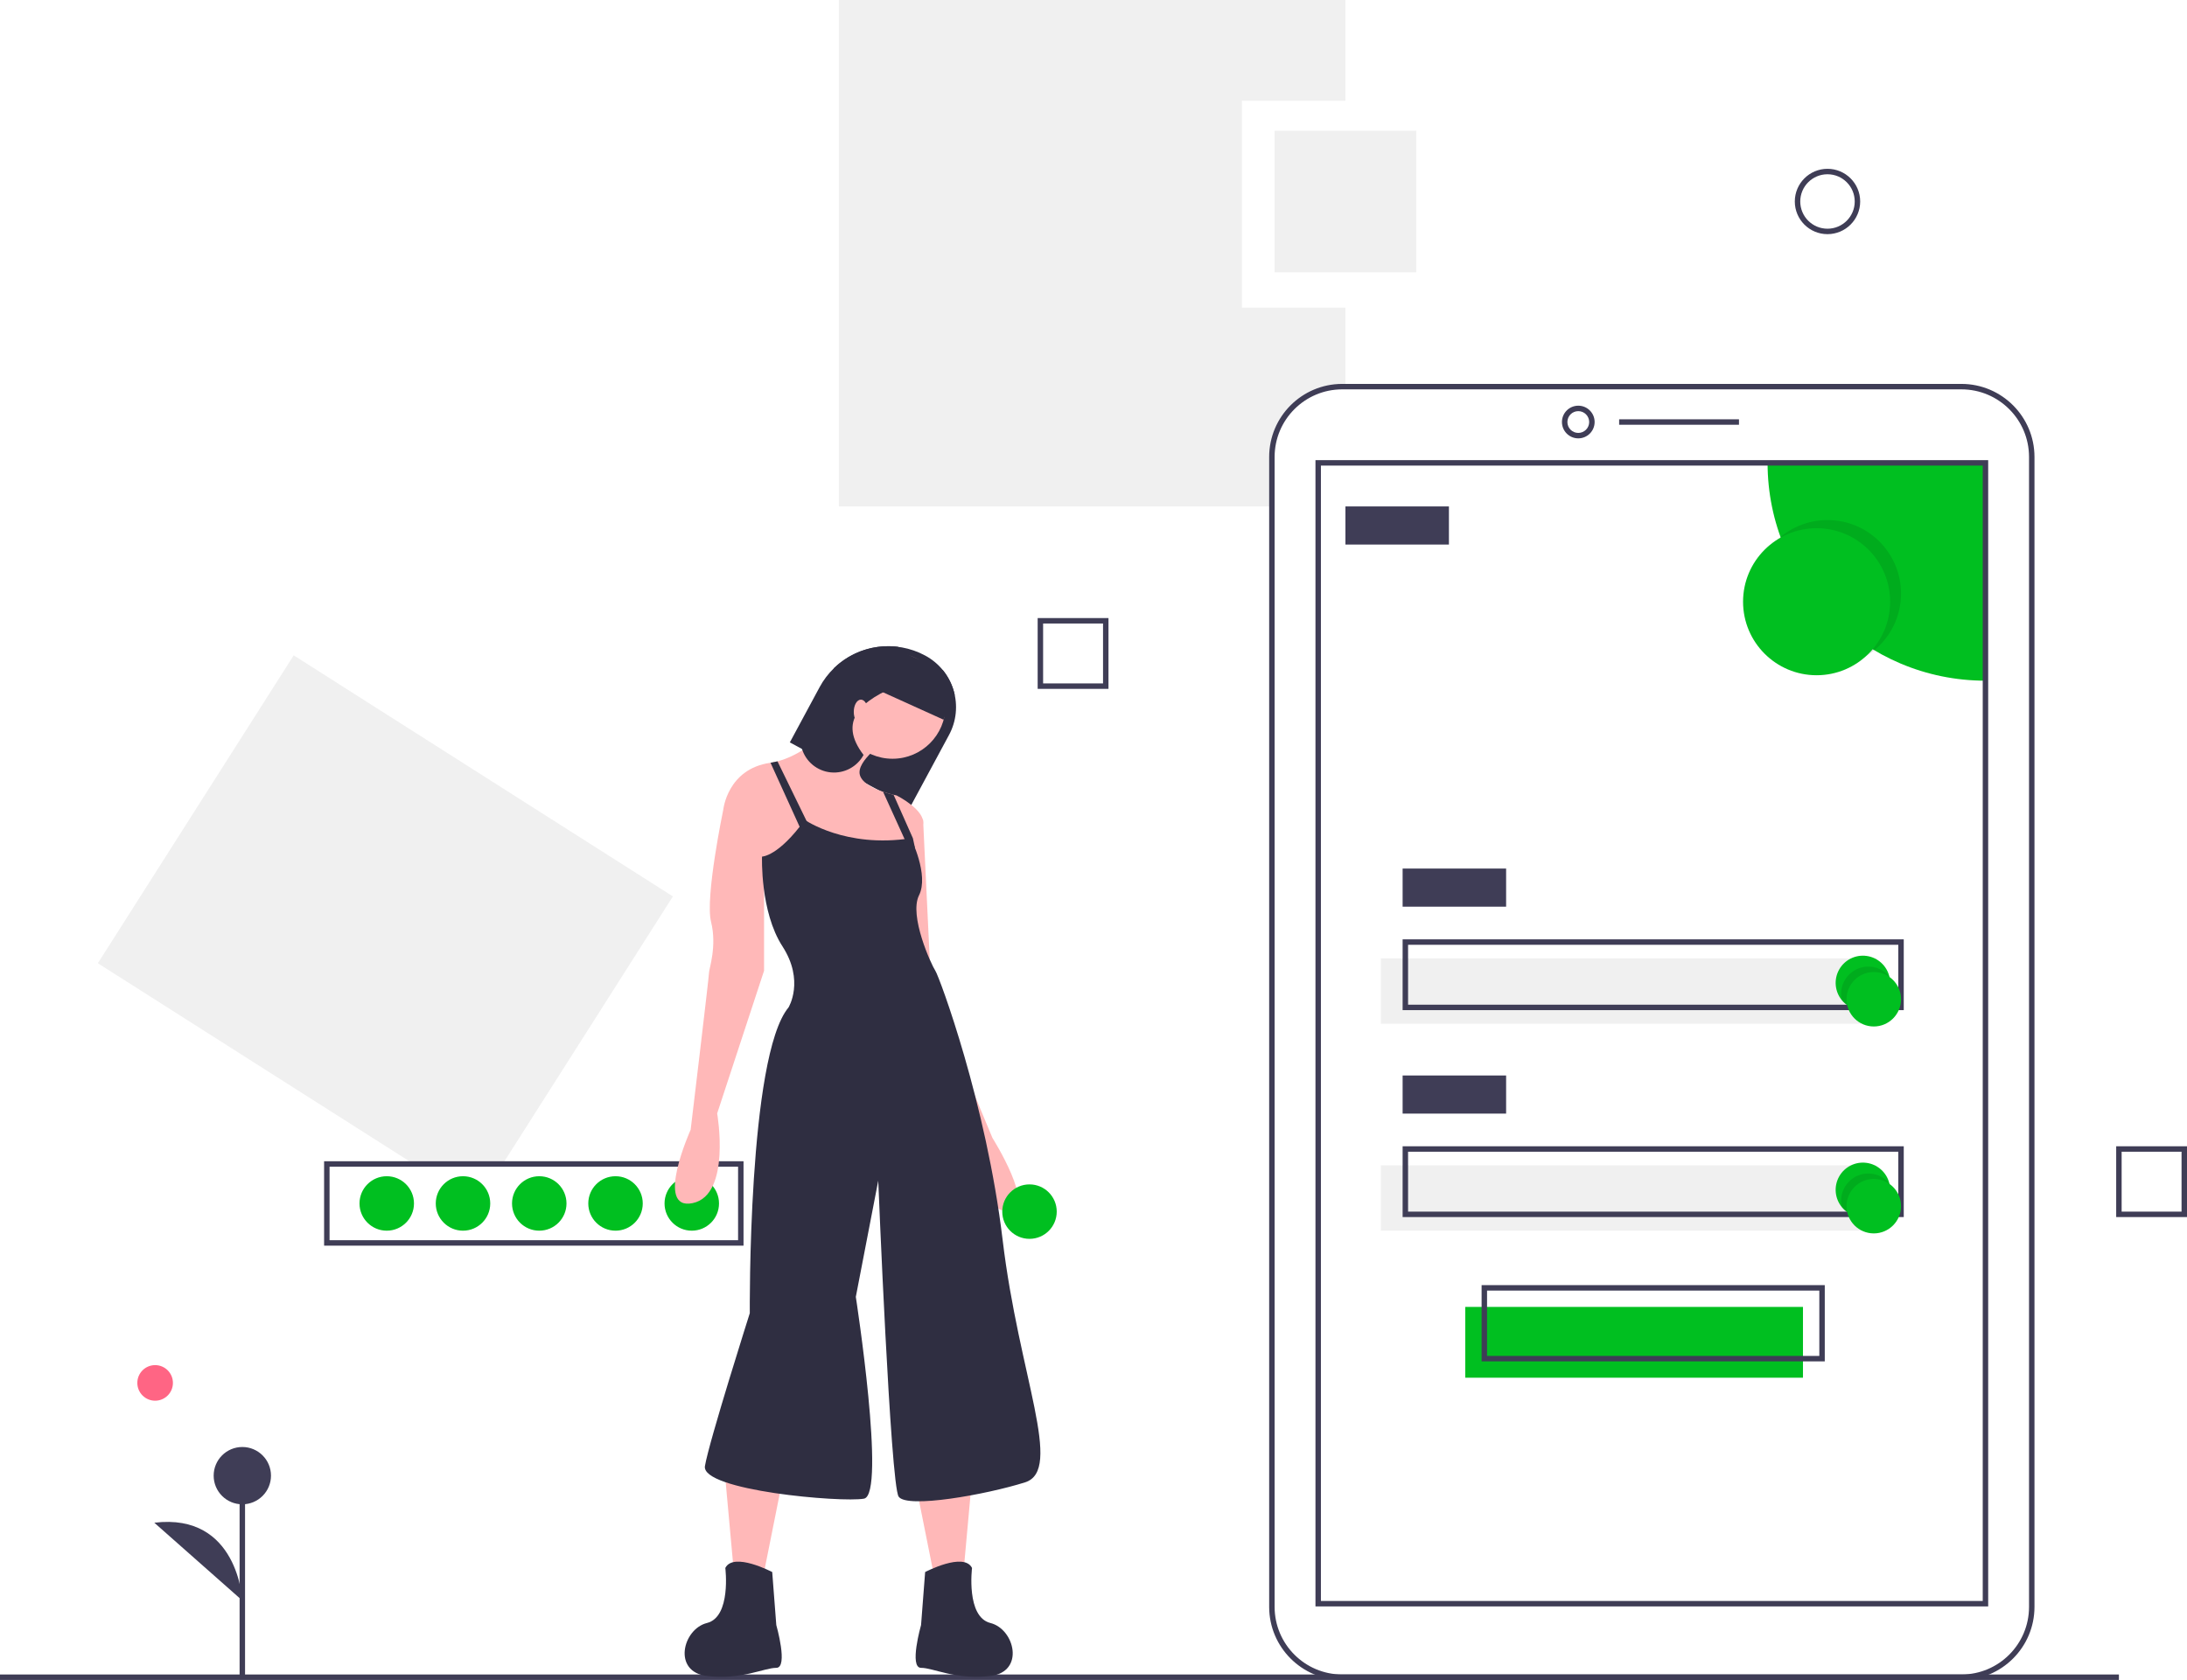
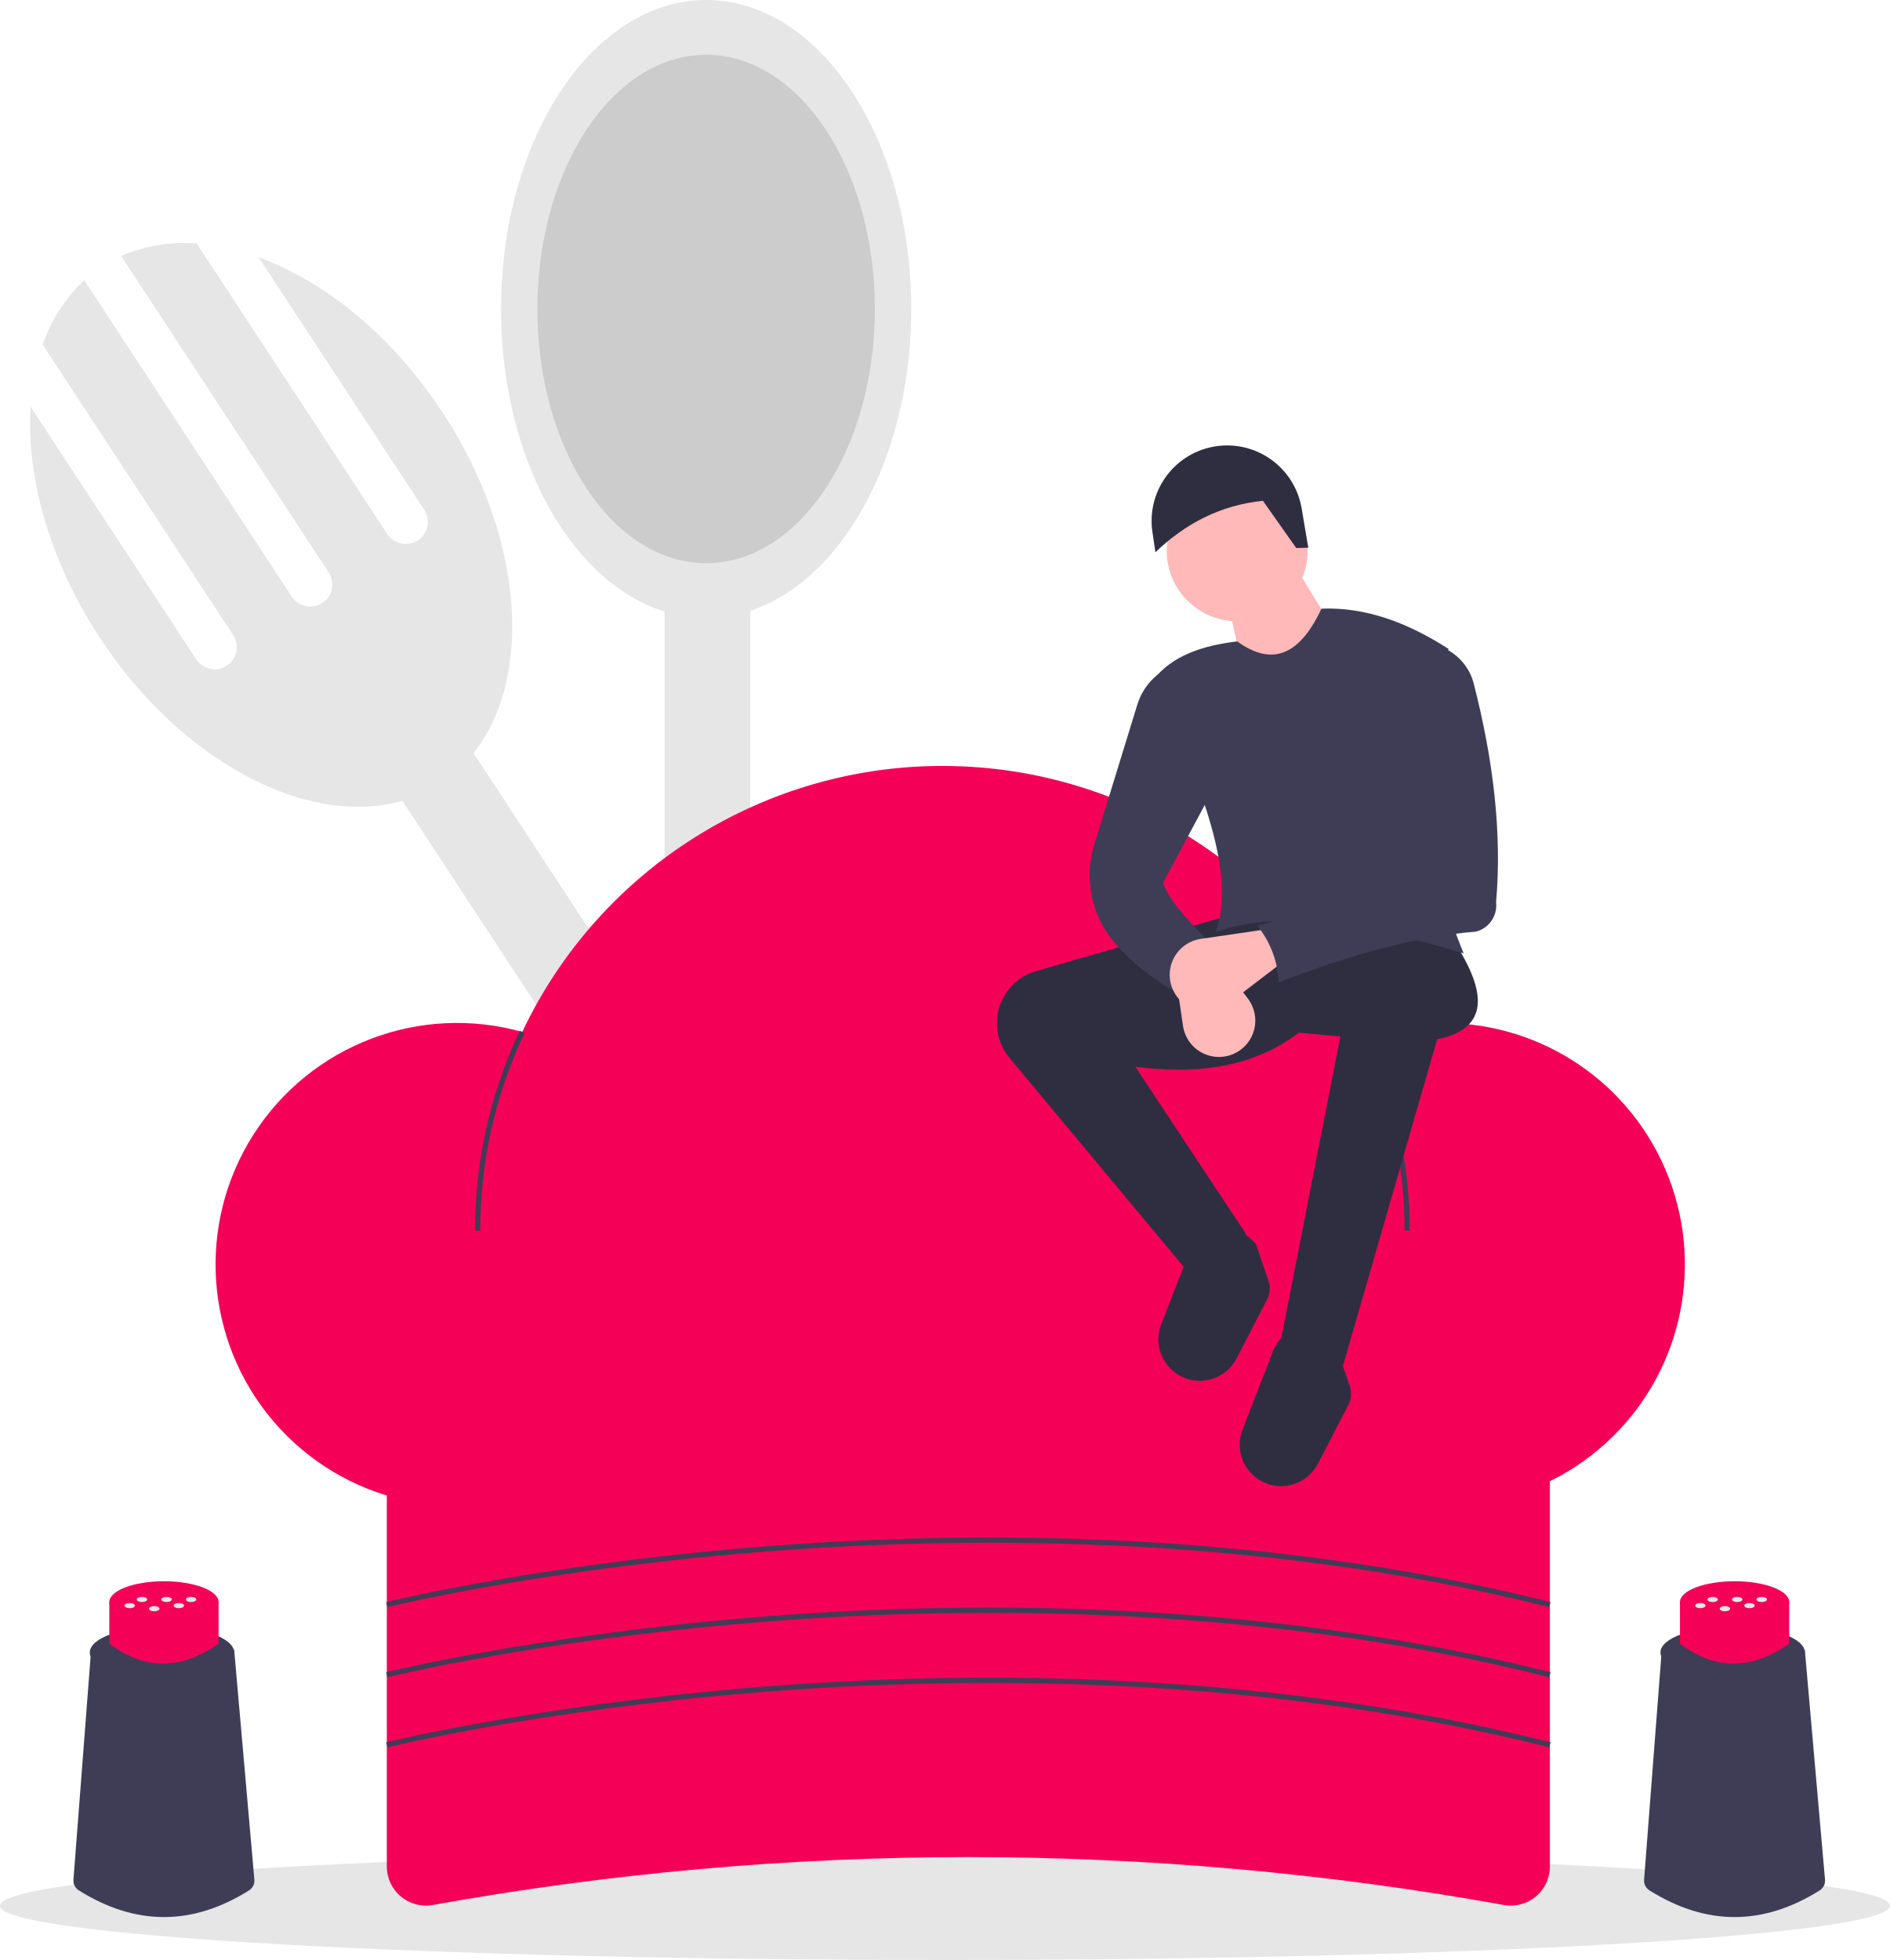
- <svg xmlns="http://www.w3.org/2000/svg" id="bc52c4b0-5495-47d6-8fbf-e718e11a33f1" data-name="Layer 1" width="803" height="617" viewBox="0 0 803 617">
-   <polygon points="184.898 427 247.069 329.231 107.835 240.694 35.931 353.769 151.095 427 184.898 427" fill="#f0f0f0" />
-   <path d="M471.5,599h-154V568h154Zm-152-2h150V570h-150Z" transform="translate(-198.5 -141.5)" fill="#3f3d56" />
-   <circle cx="254" cy="442" r="10" fill="#00bf20" />
-   <circle cx="226" cy="442" r="10" fill="#00bf20" />
-   <circle cx="198" cy="442" r="10" fill="#00bf20" />
-   <circle cx="170" cy="442" r="10" fill="#00bf20" />
-   <circle cx="142" cy="442" r="10" fill="#00bf20" />
-   <path d="M654.5,254.5v-76h38v-37h-186v186h159V309.314A25.814,25.814,0,0,1,691.314,283.5H692.5v-29Z" transform="translate(-198.5 -141.5)" fill="#f0f0f0" />
-   <rect x="538" y="480" width="124" height="26" fill="#00bf20" />
-   <rect x="507" y="352" width="182" height="24" fill="#f0f0f0" />
-   <rect y="615" width="778" height="2" fill="#3f3d56" />
-   <path d="M918.686,758.5H691.314A26.845,26.845,0,0,1,664.5,731.686V309.314A26.845,26.845,0,0,1,691.314,282.5h227.371A26.845,26.845,0,0,1,945.5,309.314v422.371A26.845,26.845,0,0,1,918.686,758.5Zm-227.371-474A24.843,24.843,0,0,0,666.5,309.314v422.371A24.843,24.843,0,0,0,691.314,756.5h227.371A24.843,24.843,0,0,0,943.5,731.686V309.314A24.843,24.843,0,0,0,918.686,284.5Z" transform="translate(-198.5 -141.5)" fill="#3f3d56" />
-   <path d="M778,302.5a6,6,0,1,1,6-6A6.007,6.007,0,0,1,778,302.5Zm0-10a4,4,0,1,0,4,4A4.004,4.004,0,0,0,778,292.5Z" transform="translate(-198.5 -141.5)" fill="#3f3d56" />
-   <rect x="594.5" y="154" width="44" height="2" fill="#3f3d56" />
-   <path d="M927.5,311.5v80a80.004,80.004,0,0,1-80-80Z" transform="translate(-198.5 -141.5)" fill="#00bf20" />
-   <path d="M928.5,731.5h-247v-421h247Zm-245-2h243v-417h-243Z" transform="translate(-198.5 -141.5)" fill="#3f3d56" />
-   <circle cx="671" cy="218" r="27" opacity="0.1" />
-   <circle cx="667" cy="221" r="27" fill="#00bf20" />
-   <rect x="494" y="186" width="38" height="14" fill="#3f3d56" />
-   <rect x="515" y="319" width="38" height="14" fill="#3f3d56" />
-   <path d="M897.5,512.5h-184v-26h184Zm-182-2h180v-22h-180Z" transform="translate(-198.5 -141.5)" fill="#3f3d56" />
-   <rect x="507" y="428" width="182" height="24" fill="#f0f0f0" />
-   <rect x="515" y="395" width="38" height="14" fill="#3f3d56" />
-   <path d="M897.5,588.5h-184v-26h184Zm-182-2h180v-22h-180Z" transform="translate(-198.5 -141.5)" fill="#3f3d56" />
-   <path d="M868.5,641.5h-126v-28h126Zm-124-2h122v-24h-122Z" transform="translate(-198.5 -141.5)" fill="#3f3d56" />
-   <path d="M892.5,502.5a10.001,10.001,0,0,1-17.71,6.37l-.01-.01a9.999,9.999,0,1,1,17.43-8.73.01.01,0,0,0,.01.01A10.227,10.227,0,0,1,892.5,502.5Z" transform="translate(-198.5 -141.5)" fill="#00bf20" />
-   <path d="M892.5,502.5a10.001,10.001,0,0,1-17.71,6.37l-.01-.01a10.228,10.228,0,0,1-.28-2.36,10.001,10.001,0,0,1,17.71-6.37.01.01,0,0,0,.01.01A10.227,10.227,0,0,1,892.5,502.5Z" transform="translate(-198.5 -141.5)" opacity="0.1" />
-   <circle cx="688" cy="367" r="10" fill="#00bf20" />
-   <path d="M892.5,578.5a10.001,10.001,0,0,1-17.71,6.37l-.01-.01a9.999,9.999,0,1,1,17.43-8.73.01.01,0,0,0,.01.01A10.227,10.227,0,0,1,892.5,578.5Z" transform="translate(-198.5 -141.5)" fill="#00bf20" />
-   <path d="M892.5,578.5a10.001,10.001,0,0,1-17.71,6.37l-.01-.01a10.228,10.228,0,0,1-.28-2.36,10.001,10.001,0,0,1,17.71-6.37.01.01,0,0,0,.01.01A10.227,10.227,0,0,1,892.5,578.5Z" transform="translate(-198.5 -141.5)" opacity="0.1" />
-   <circle cx="688" cy="443" r="10" fill="#00bf20" />
-   <rect x="468" y="48" width="52" height="52" fill="#f0f0f0" />
-   <path d="M869.5,227.5a12,12,0,1,1,12-12A12.013,12.013,0,0,1,869.5,227.5Zm0-22a10,10,0,1,0,10,10A10.011,10.011,0,0,0,869.5,205.5Z" transform="translate(-198.5 -141.5)" fill="#3f3d56" />
-   <path d="M605.5,394.5h-26v-26h26Zm-24-2h22v-22h-22Z" transform="translate(-198.5 -141.5)" fill="#3f3d56" />
-   <path d="M1001.5,588.5h-26v-26h26Zm-24-2h22v-22h-22Z" transform="translate(-198.5 -141.5)" fill="#3f3d56" />
-   <path d="M488.503,414.166l4.462,2.403,15.182,8.183,24.51,13.206,14.284-26.501a21.525,21.525,0,0,0-8.744-29.189,28.59,28.59,0,0,0-33.381,4.529l-.007.007a28.623,28.623,0,0,0-5.375,7.075Z" transform="translate(-198.5 -141.5)" fill="#2f2e41" />
-   <polygon points="356.9 542.937 353.906 575.876 342.676 577.373 335.19 539.942 356.9 542.937" fill="#ffb8b8" />
-   <path d="M538.182,718.873s14.224-7.486,17.218-1.497c0,0-2.246,17.967,6.738,20.213s12.727,17.967,0,19.464-20.962-2.995-25.453-2.995,0-15.721,0-15.721Z" transform="translate(-198.5 -141.5)" fill="#2f2e41" />
-   <polygon points="266.316 542.937 269.311 575.876 280.54 577.373 288.026 539.942 266.316 542.937" fill="#ffb8b8" />
-   <path d="M482.034,718.873s-14.224-7.486-17.218-1.497c0,0,2.246,17.967-6.738,20.213s-12.727,17.967,0,19.464S479.04,754.059,483.532,754.059s0-15.721,0-15.721Z" transform="translate(-198.5 -141.5)" fill="#2f2e41" />
-   <circle cx="327.704" cy="259.206" r="19.464" fill="#ffb8b8" />
-   <path d="M464.067,438.886,479.789,463.591l18.716-1.497,30.694,2.246s2.897-5.794,5.263-11.432a44.285,44.285,0,0,0,2.972-8.781c.749-5.24-9.732-10.481-9.732-10.481s-.412-.075-1.1-.24c-.913-.217-2.321-.576-3.863-1.101-3.481-1.183-7.666-3.189-8.512-6.146-1.497-5.24,9.732-12.727,9.732-12.727l-13.475-12.727s-11.971,16.627-26.509,20.415a23.155,23.155,0,0,1-2.56.524c-.045.007-.082.015-.127.022C465.565,423.914,464.067,438.886,464.067,438.886Z" transform="translate(-198.5 -141.5)" fill="#ffb8b8" />
-   <path d="M472.302,432.149l-8.235,6.738s-6.738,32.191-4.492,41.175-.749,17.218-.749,18.716S452.089,556.421,452.089,556.421s-13.475,29.945.749,26.951,8.984-32.94,8.984-32.94l17.218-52.404V453.859Z" transform="translate(-198.5 -141.5)" fill="#ffb8b8" />
-   <path d="M531.444,438.138l5.989,4.492,2.995,62.885,22.459,53.901s16.47,26.202,5.989,26.951S551.657,559.415,551.657,559.415l-20.213-51.655-2.995-50.158Z" transform="translate(-198.5 -141.5)" fill="#ffb8b8" />
-   <path d="M494.013,442.629s14.973,10.481,38.929,6.738c0,0,6.738,13.475,2.995,20.962s4.492,25.453,5.989,27.699,18.716,48.661,24.705,98.819,22.459,84.595,8.235,89.087-43.42,9.732-46.415,5.24-7.486-116.038-7.486-116.038l-8.235,42.672s11.229,72.617,2.995,74.114-59.89-2.995-58.393-11.978,16.47-56.147,16.47-56.147-.749-94.327,14.224-112.294c0,0,5.989-9.732-2.246-22.459s-7.486-32.94-7.486-32.94S484.28,456.105,494.013,442.629Z" transform="translate(-198.5 -141.5)" fill="#2f2e41" />
-   <polygon points="282.913 280.145 295.513 307.867 298.507 306.37 285.473 279.621 282.913 280.145" fill="#2f2e41" />
-   <path d="M522.737,432.306l9.455,20.804,2.268-.202-.771-3.541-7.09-15.961C525.687,433.189,524.28,432.83,522.737,432.306Z" transform="translate(-198.5 -141.5)" fill="#2f2e41" />
-   <path d="M492.964,416.57a12.323,12.323,0,0,0,22.609,2.201c-9.47-12.382-1.348-20.161,14.037-26.045a12.312,12.312,0,0,0-1.325-13.655,28.687,28.687,0,0,0-23.47,7.726l-.007.007L493.878,407.077A12.264,12.264,0,0,0,492.964,416.57Z" transform="translate(-198.5 -141.5)" fill="#2f2e41" />
-   <ellipse cx="316.1" cy="261.452" rx="2.62" ry="4.492" fill="#ffb8b8" />
-   <path d="M522.408,395.623l22.504,10.196,4.125-9.103a21.563,21.563,0,0,0-4.342-9.081l-15.489-7.015Z" transform="translate(-198.5 -141.5)" fill="#2f2e41" />
-   <circle cx="378" cy="445" r="10" fill="#00bf20" />
-   <circle cx="56.957" cy="507.911" r="6.535" fill="#ff6584" />
-   <rect x="87.975" y="541.973" width="2" height="74.411" fill="#3f3d56" />
-   <circle cx="88.975" cy="541.972" r="10.523" fill="#3f3d56" />
-   <path d="M287.475,729.334s-1.503-32.332-32.32-28.574" transform="translate(-198.5 -141.5)" fill="#3f3d56" />
+ <svg xmlns="http://www.w3.org/2000/svg" data-name="Layer 1" width="728" height="754.885" viewBox="0 0 728 754.885">
+   <rect x="514.67" y="302.631" width="33" height="524" transform="translate(-458.6543 311.2459) rotate(-33.25976)" fill="#e6e6e6" />
+   <path d="M335.583,171.606l63.844,97.343a8.5,8.5,0,0,1-14.215,9.323L311.815,166.365a60.627,60.627,0,0,0-29.149,4.787L362.634,293.08a8.5,8.5,0,0,1-14.215,9.323l-79.969-121.928A60.627,60.627,0,0,0,252.445,205.304L325.842,317.211a8.5,8.5,0,0,1-14.215,9.323l-63.844-97.343c-1.64,27.142,7.209,59.311,26.603,88.881,36.044,54.956,94.84,80.109,131.323,56.181s36.84-87.877.795-142.833C387.11,201.85,361.13,180.916,335.583,171.606Z" transform="translate(-236 -72.55738)" fill="#e6e6e6" />
+   <rect x="256" y="204" width="33" height="524" fill="#e6e6e6" />
+   <ellipse cx="272" cy="119" rx="79" ry="119" fill="#e6e6e6" />
+   <ellipse cx="272" cy="119" rx="65" ry="97.911" fill="#ccc" />
+   <ellipse cx="364" cy="734" rx="364" ry="20.885" fill="#e6e6e6" />
+   <path d="M815.268,806.25a1162.796,1162.796,0,0,0-412.536,0A15.049,15.049,0,0,1,385,791.458V604.557H833V791.458A15.049,15.049,0,0,1,815.268,806.25Z" transform="translate(-236 -72.55738)" fill="#f50057" />
+   <path d="M792,466.557a92.858,92.858,0,0,0-30.395,5.086,179.055,179.055,0,0,0-324.444-1.639,93.005,93.005,0,1,0,12.17,174.75,179.026,179.026,0,0,0,300.748-2.164A93.007,93.007,0,1,0,792,466.557Z" transform="translate(-236 -72.55738)" fill="#f50057" />
+   <path d="M421,546.557h-2A178.402,178.402,0,0,1,436.247,469.572l1.808.856A176.41,176.41,0,0,0,421,546.557Z" transform="translate(-236 -72.55738)" fill="#3f3d56" />
+   <path d="M779,546.557h-2a176.526,176.526,0,0,0-16.294-74.501l1.816-.838A178.51,178.51,0,0,1,779,546.557Z" transform="translate(-236 -72.55738)" fill="#3f3d56" />
+   <path d="M385.241,691.528l-.482-1.941c.564-.14,57.403-14.1,140.7-21.026,76.881-6.393,192.687-7.935,307.785,21.027l-.488,1.939C717.939,662.637,602.387,664.173,525.667,670.551,442.519,677.462,385.804,691.388,385.241,691.528Z" transform="translate(-236 -72.55738)" fill="#3f3d56" />
+   <path d="M385.241,718.528l-.482-1.941c.564-.14,57.403-14.1,140.7-21.026,76.881-6.393,192.687-7.935,307.785,21.027l-.488,1.939C717.939,689.637,602.387,691.175,525.667,697.551,442.519,704.462,385.804,718.388,385.241,718.528Z" transform="translate(-236 -72.55738)" fill="#3f3d56" />
+   <path d="M385.241,745.528l-.482-1.941c.564-.14,57.403-14.1,140.7-21.026,76.881-6.393,192.687-7.935,307.785,21.027l-.488,1.939C717.939,716.637,602.387,718.175,525.667,724.551,442.519,731.462,385.804,745.388,385.241,745.528Z" transform="translate(-236 -72.55738)" fill="#3f3d56" />
+   <path d="M753.267,598.713,729.037,590.475l23.261-118.729-15.992-1.454c-15.594,11.964-36.36,16.655-62.999,13.084l42.645,64.453-21.745,15.349-69.368-83.205A20.866,20.866,0,0,1,620,466.612v0a20.866,20.866,0,0,1,15.091-20.051L709.168,425.224l86.745,9.692c13.115,19.994,13.627,33.9-6.336,37.911Z" transform="translate(-236 -72.55738)" fill="#2f2e41" />
+   <path d="M728.467,644.901h0a15.959,15.959,0,0,1-13.866-21.711l12.046-30.976c6.119-11.591,14.516-10.14,24.433,0l4.846,14.215a9.175,9.175,0,0,1-.535,7.176L743.65,636.306A15.959,15.959,0,0,1,728.467,644.901Z" transform="translate(-236 -72.55738)" fill="#2f2e41" />
+   <path d="M697.152,604.338h0a15.959,15.959,0,0,1-13.866-21.711l12.046-30.976c6.119-11.591,14.516-10.14,24.433,0l4.846,14.215a9.175,9.175,0,0,1-.535,7.176L712.335,595.743A15.959,15.959,0,0,1,697.152,604.338Z" transform="translate(-236 -72.55738)" fill="#2f2e41" />
+   <circle cx="476.56" cy="212.131" r="27.138" fill="#ffb9b9" />
+   <polygon points="518.721 250.415 481.406 269.799 473.652 234.907 499.336 218.915 518.721 250.415" fill="#ffb9b9" />
+   <path d="M799.789,439.762c-37.234-11.246-71.018-17.073-95.468-8.238,8.427-23.708-7.127-59.911-24.23-96.921,7.379-9.647,19.146-13.383,32.469-15.023,14.577,10.584,24.741,3.791,32.469-12.6,16.854-.677,33.095,5.292,48.945,15.507C781.584,362.173,783.814,401.253,799.789,439.762Z" transform="translate(-236 -72.55738)" fill="#3f3d56" />
+   <path d="M703.837,437.339c-5.88,3.466-11.306,9.303-16.477,16.477-8.738-5.349-16.428-11.439-22.486-18.683a40.011,40.011,0,0,1-7.33-37.429l16.561-53.822a23.61,23.61,0,0,1,7.678-11.381l2.186-1.776,21.807,41.192-21.807,40.707C686.734,420.039,694.883,428.603,703.837,437.339Z" transform="translate(-236 -72.55738)" fill="#3f3d56" />
+   <path d="M711.343,478.375h0a14.005,14.005,0,0,1-19.667-10.719L688.072,442.982l12.6-6.785,15.991,20.934A14.005,14.005,0,0,1,711.343,478.375Z" transform="translate(-236 -72.55738)" fill="#ffb9b9" />
+   <path d="M739.94,283.5l-4.634.138-12.853-18.207c-16.47,1.703-29.965,8.858-41.385,19.818l-1.158-7.72a29.102,29.102,0,0,1,22.903-32.819h0a29.102,29.102,0,0,1,34.572,23.657Z" transform="translate(-236 -72.55738)" fill="#2f2e41" />
+   <path d="M687.828,453.826v0a14.005,14.005,0,0,1,10.719-19.667l24.675-3.604,6.785,12.6L709.072,459.145A14.005,14.005,0,0,1,687.828,453.826Z" transform="translate(-236 -72.55738)" fill="#ffb9b9" />
+   <path d="M804.49,431.381c-23.475,1.823-49.106,9.143-75.938,19.527a37.121,37.121,0,0,0-8.238-21.807c24.37-6.419,46.484-13.951,60.091-25.684L772.167,341.387l17.93-20.353,3.093,1.614a20.652,20.652,0,0,1,10.469,13.143c7.571,29.449,10.934,57.665,8.622,84.218A10.471,10.471,0,0,1,804.49,431.381Z" transform="translate(-236 -72.55738)" fill="#3f3d56" />
+   <path d="M331.886,800.669q-32.749,20.483-65.497-.017a4.441,4.441,0,0,1-2.101-4.096l6.812-88.561h55.1l7.783,88.53A4.44,4.44,0,0,1,331.886,800.669Z" transform="translate(-236 -72.55738)" fill="#3f3d56" />
+   <ellipse cx="62.396" cy="636.439" rx="27.804" ry="10.018" fill="#3f3d56" />
+   <path d="M320.189,705.614q-21.733,15.288-42.077,0V689.585h42.077Z" transform="translate(-236 -72.55738)" fill="#f50057" />
+   <ellipse cx="63.151" cy="617.028" rx="21.038" ry="8.015" fill="#f50057" />
+   <ellipse cx="64.153" cy="616.026" rx="2.004" ry="1.002" fill="#e6e6e6" />
+   <ellipse cx="73.614" cy="616.026" rx="2.004" ry="1.002" fill="#e6e6e6" />
+   <ellipse cx="68.883" cy="618.391" rx="2.004" ry="1.002" fill="#e6e6e6" />
+   <ellipse cx="49.961" cy="618.391" rx="2.004" ry="1.002" fill="#e6e6e6" />
+   <ellipse cx="54.692" cy="616.026" rx="2.004" ry="1.002" fill="#e6e6e6" />
+   <ellipse cx="59.422" cy="619.574" rx="2.004" ry="1.002" fill="#e6e6e6" />
+   <path d="M936.886,800.669q-32.749,20.483-65.497-.017a4.441,4.441,0,0,1-2.101-4.096l6.812-88.561h55.1l7.783,88.53A4.44,4.44,0,0,1,936.886,800.669Z" transform="translate(-236 -72.55738)" fill="#3f3d56" />
+   <ellipse cx="667.396" cy="636.439" rx="27.804" ry="10.018" fill="#3f3d56" />
+   <path d="M925.189,705.614q-21.733,15.288-42.077,0V689.585h42.077Z" transform="translate(-236 -72.55738)" fill="#f50057" />
+   <ellipse cx="668.151" cy="617.028" rx="21.038" ry="8.015" fill="#f50057" />
+   <ellipse cx="669.153" cy="616.026" rx="2.004" ry="1.002" fill="#e6e6e6" />
+   <ellipse cx="678.614" cy="616.026" rx="2.004" ry="1.002" fill="#e6e6e6" />
+   <ellipse cx="673.883" cy="618.391" rx="2.004" ry="1.002" fill="#e6e6e6" />
+   <ellipse cx="654.961" cy="618.391" rx="2.004" ry="1.002" fill="#e6e6e6" />
+   <ellipse cx="659.692" cy="616.026" rx="2.004" ry="1.002" fill="#e6e6e6" />
+   <ellipse cx="664.422" cy="619.574" rx="2.004" ry="1.002" fill="#e6e6e6" />
</svg>
